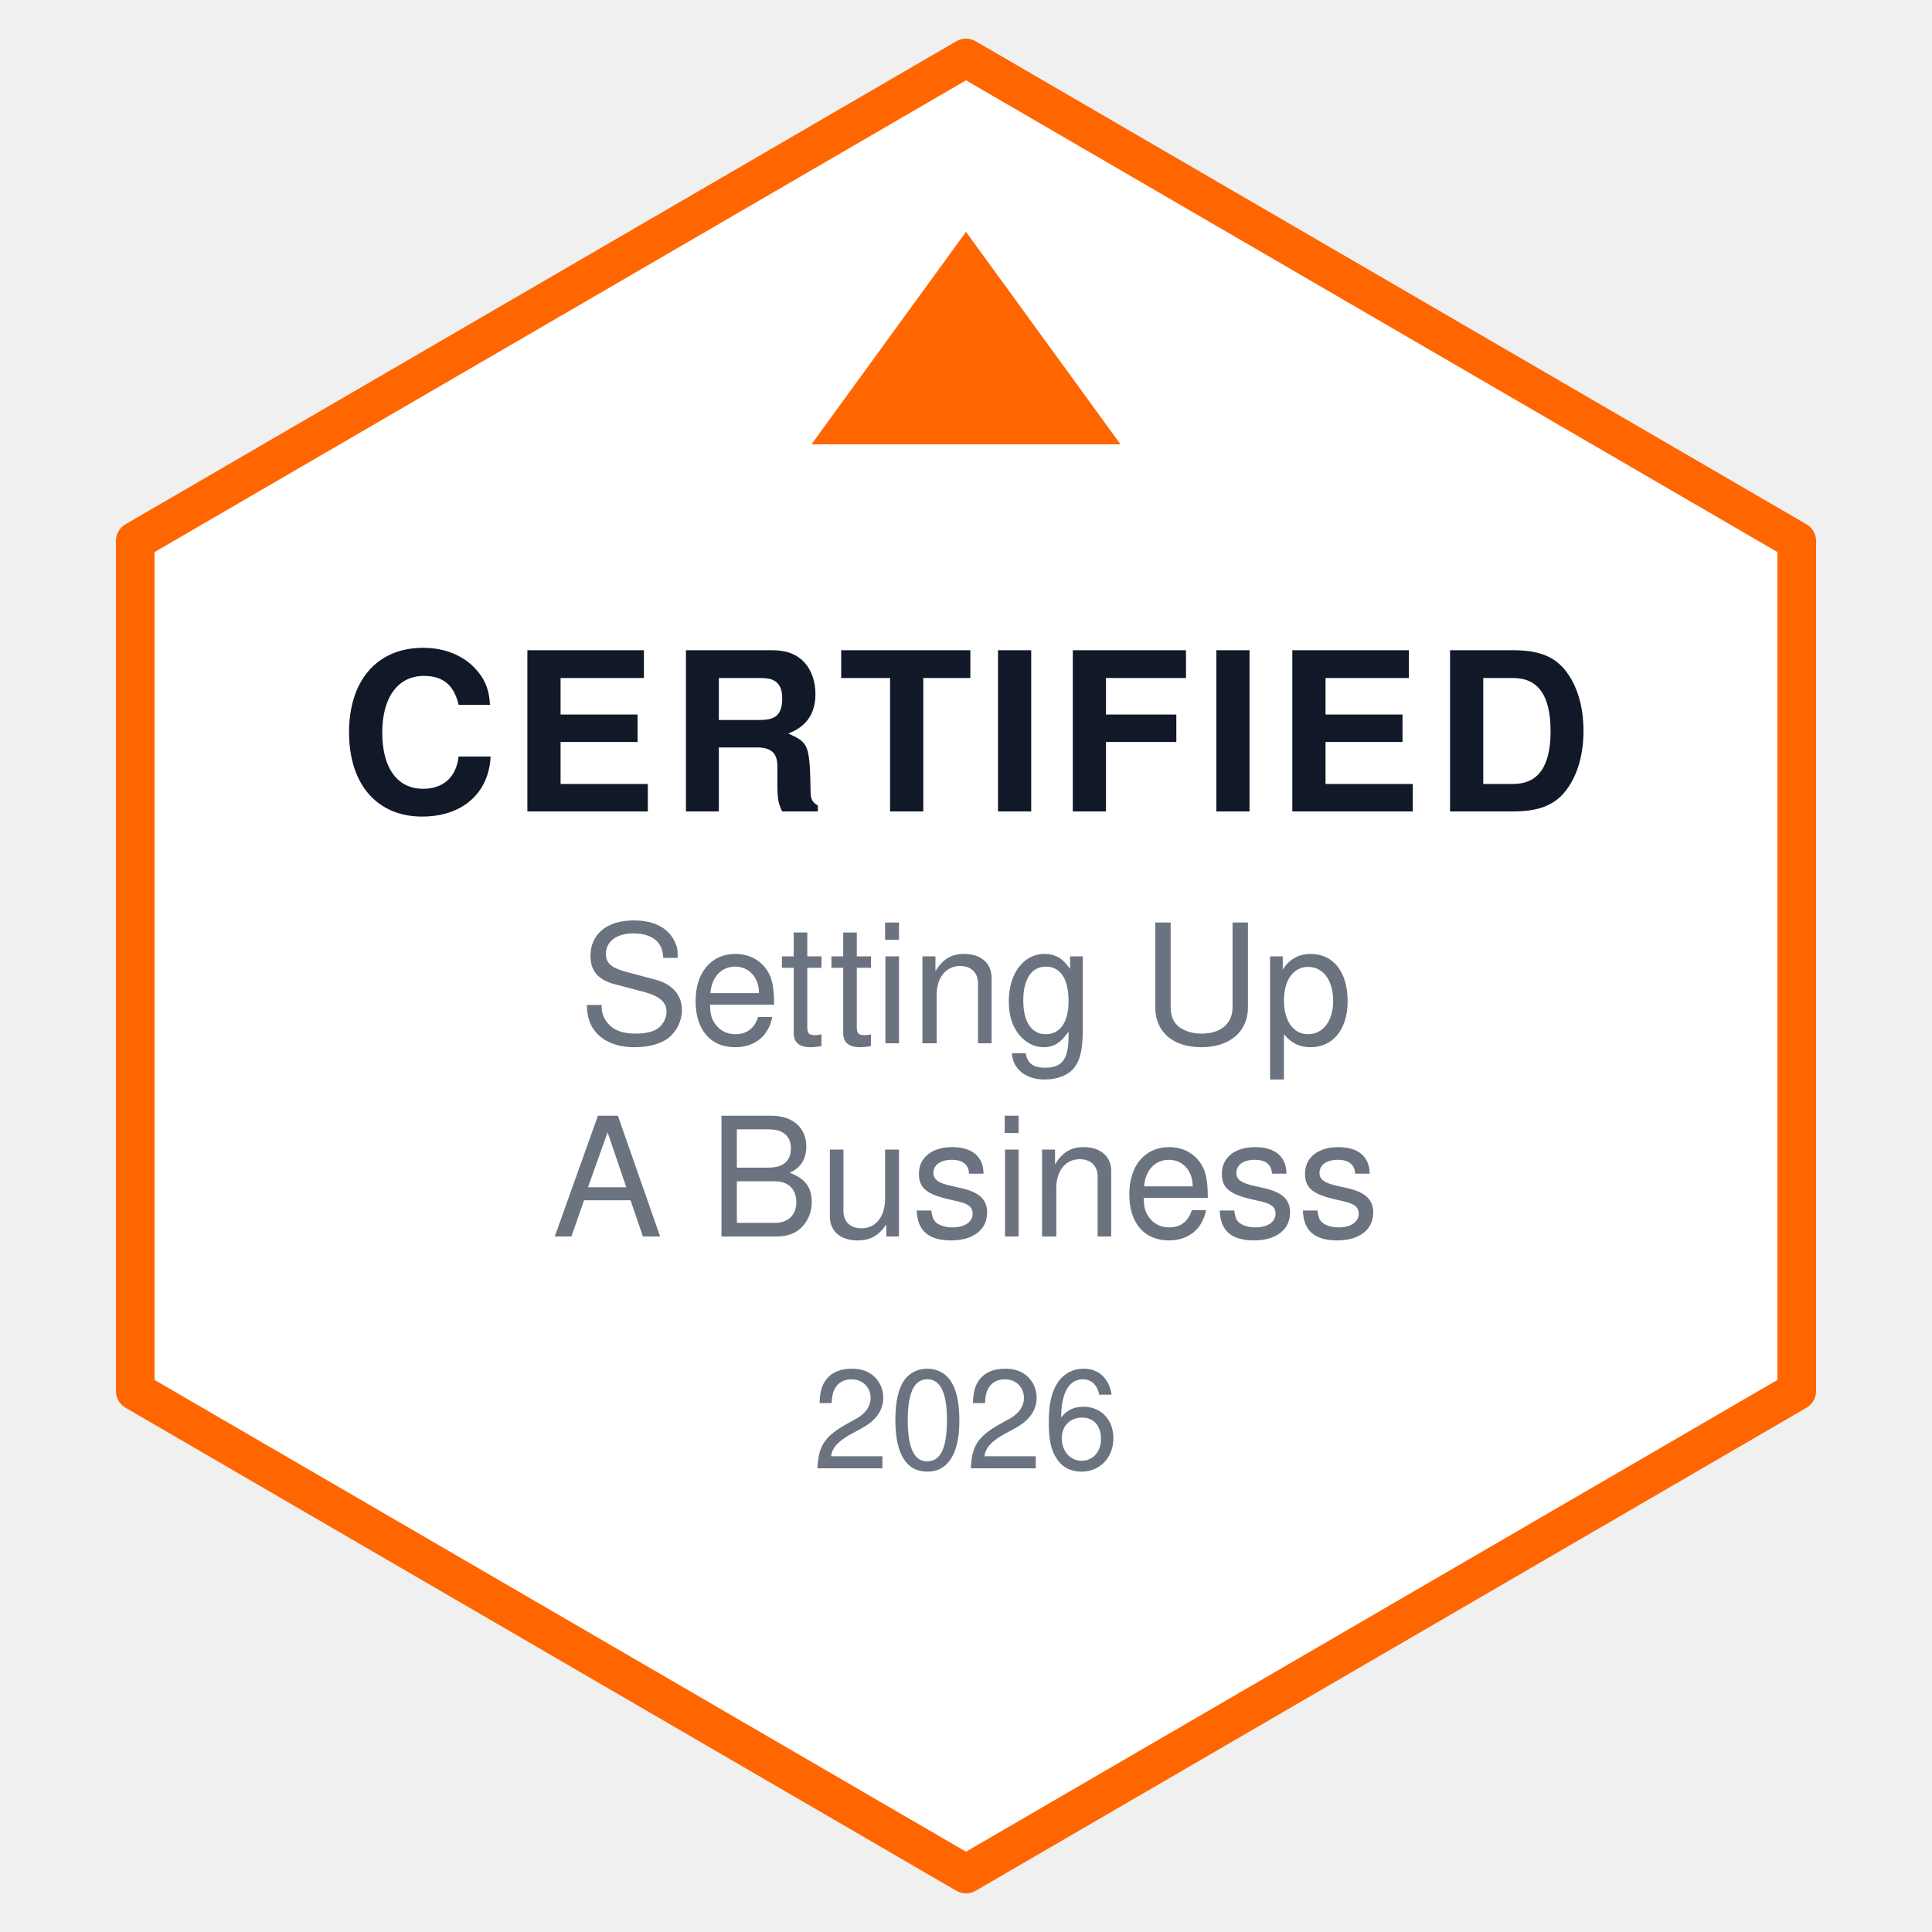
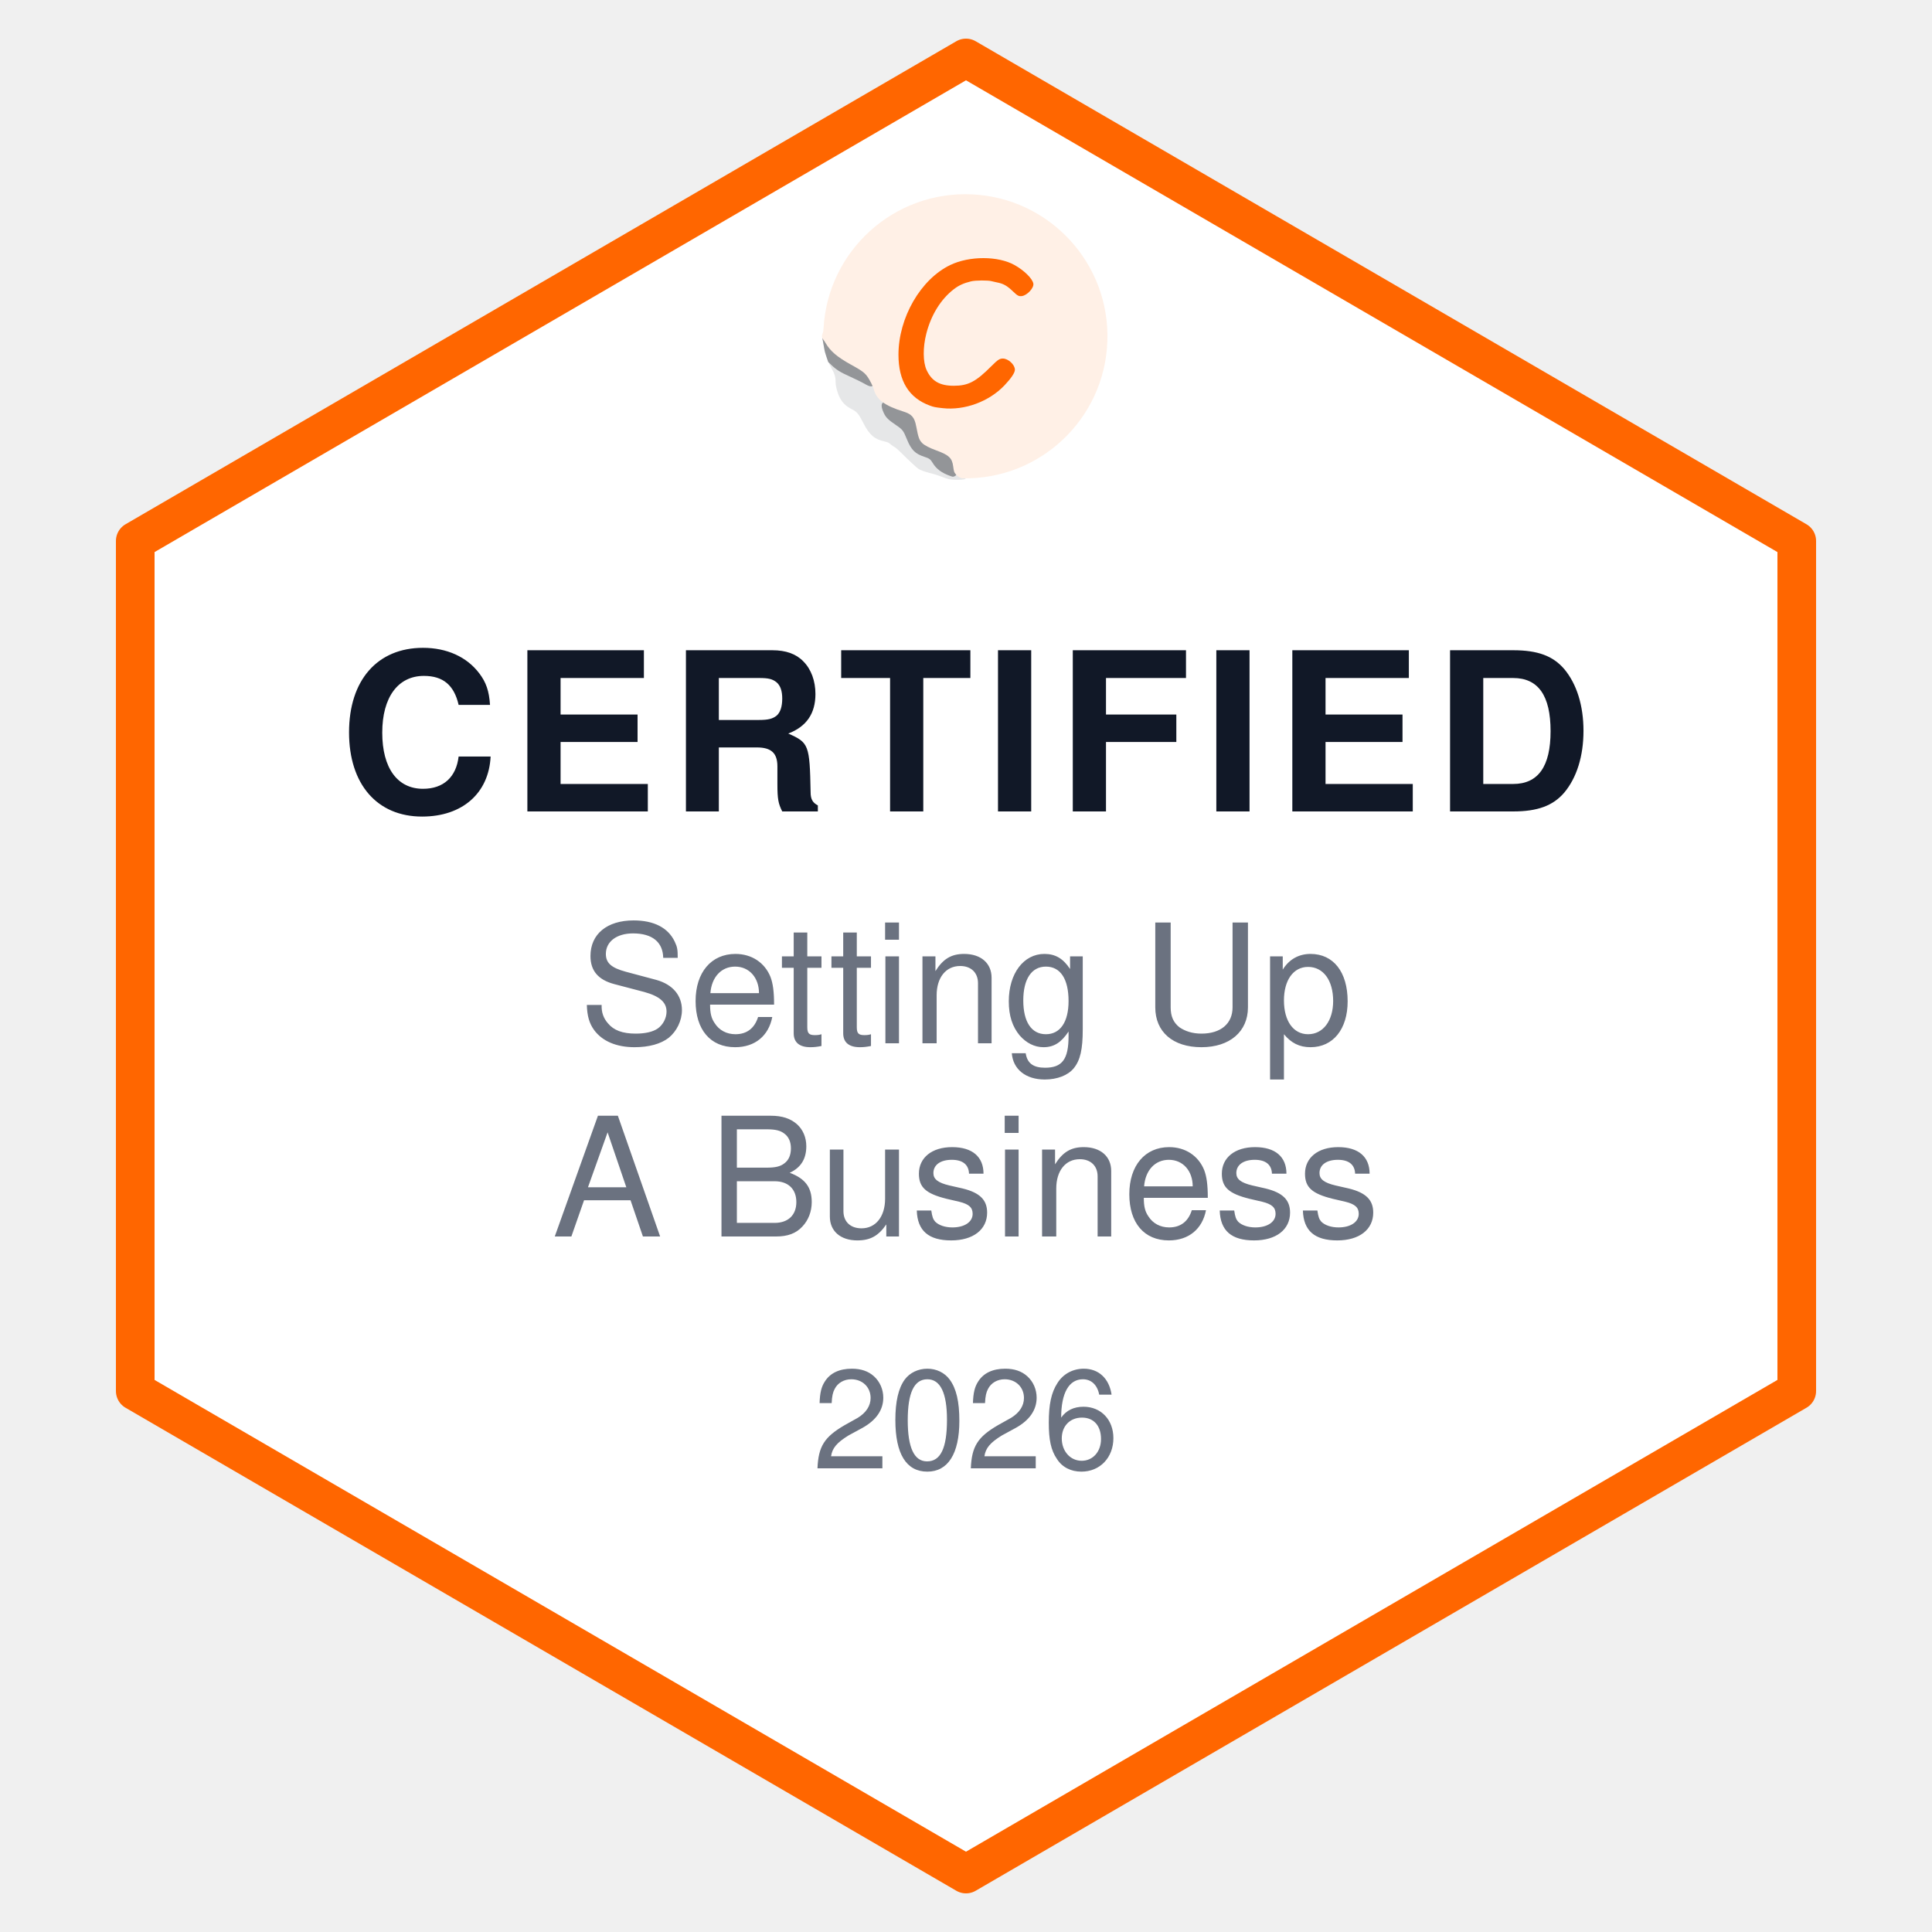
<svg xmlns="http://www.w3.org/2000/svg" viewBox="0 0 500 500" width="500" height="500">
  <g transform="scale(5)" font-family="Helvetica, Arial, sans-serif">
    <path d="M50 3 L93 28 L93 72 L50 97 L7 72 L7 28 Z" fill="#FFFFFF" stroke="#FF6600" stroke-width="2" stroke-linejoin="round" />
-     <path d="M50 12 L58 23 L42 23 Z" fill="#FF6600" />
+     <g transform="translate(31.2336 -1.1916) scale(0.074766)">
+       <path fill="#E6E7E8" d="M239.12 347.64 C237.88 347.32 236.14 346.75 235.24 346.39 C232.55 345.28 228.75 344.08 225.38 343.25 C222.68 342.59 219.50 341.40 218.12 340.55 C216.93 339.80 211.22 334.50 206.38 329.64 C204.18 327.43 202.43 325.90 201.69 325.52 C201.04 325.19 199.93 324.43 199.22 323.83 C197.58 322.43 196.82 322.04 194.92 321.64 C187.82 320.16 184.16 317.06 180.11 309.14 C176.66 302.39 175.55 301.04 171.96 299.23 C167.98 297.23 165.49 294.84 163.65 291.25 C161.98 288.00 160.75 283.48 160.75 280.57 C160.74 277.00 160.01 274.50 157.93 270.98 C156.19 268.04 153.95 262.41 153.31 259.38 C152.88 257.35 152.30 254.24 152.03 252.50 C151.89 251.61 151.70 250.62 151.61 250.31 C151.10 248.61 153.55 250.40 154.98 252.77 C158.55 258.69 162.54 262.10 172.12 267.38 C181.63 272.62 183.10 273.96 186.56 280.54 C187.33 282.00 188.13 283.88 188.35 284.72 C188.81 286.51 189.37 287.67 191.06 290.31 C193.34 293.88 197.56 296.21 207.99 299.66 C214.44 301.80 216.56 304.14 217.76 310.50 C219.91 321.85 220.85 322.98 231.17 326.75 C240.09 330.00 242.64 332.43 243.38 338.41 C243.98 343.21 245.57 345.32 249.03 345.87 C250.03 346.03 250.88 346.79 250.67 347.34 C250.34 348.20 242.09 348.42 239.12 347.64 Z" />
+       <path fill="#939598" d="M239.88 345.36 C234.18 343.34 230.39 340.51 227.99 336.50 C226.45 333.92 225.64 333.31 222.38 332.25 C215.79 330.12 213.11 327.46 210.10 320.06 C207.65 314.03 207.10 313.30 202.62 310.27 C197.10 306.54 195.48 304.93 194.00 301.66 C192.36 298.06 192.17 295.74 193.42 294.76 C194.33 294.04 194.67 294.10 197.15 295.41 C199.37 296.58 203.12 298.05 207.99 299.66 C214.44 301.80 216.56 304.14 217.76 310.50 C219.91 321.85 220.85 322.98 231.17 326.75 C240.07 329.99 242.64 332.44 243.38 338.35 C243.57 339.94 243.91 341.64 244.12 342.14 C244.86 343.92 244.43 345.16 242.85 345.76 C241.99 346.09 241.88 346.07 239.88 345.36 Z M181.88 282.24 C179.21 280.71 174.21 278.22 170.38 276.51 C164.03 273.68 161.21 271.90 157.62 268.47 L155.62 266.55 L154.45 263.09 C153.81 261.18 153.21 259.18 153.12 258.62 C153.04 258.07 152.81 256.84 152.62 255.88 C152.44 254.91 152.17 253.39 152.03 252.50 C151.89 251.61 151.70 250.62 151.61 250.31 C151.10 248.61 153.55 250.40 154.98 252.77 C158.55 258.69 162.54 262.10 172.12 267.38 C181.20 272.38 183.36 274.26 185.97 279.43 C187.93 283.33 186.04 284.62 181.88 282.24 Z" />
+       <path fill="#FFF0E6" d="M248.14 347.09 C245.94 346.41 243.61 344.43 242.84 342.57 C242.64 342.11 242.32 340.44 242.13 338.85 C241.41 333.04 239.18 330.93 230.38 327.73 C225.72 326.04 222.27 324.24 220.75 322.73 C218.61 320.58 218.02 318.96 216.51 311.00 C215.36 304.90 213.44 302.66 207.88 300.92 C194.54 296.74 188.98 292.55 187.11 285.26 C186.89 284.40 186.08 282.50 185.31 281.04 C181.92 274.58 180.82 273.58 171.38 268.38 C161.84 263.12 157.09 259.07 153.78 253.38 C153.30 252.55 152.66 251.59 152.35 251.25 C151.16 249.93 150.97 248.46 151.76 246.67 C152.10 245.88 152.30 244.76 152.39 243.08 A98.35 98.35 0 1 1 248.14 347.06 Z" />
+       <path fill="#FF6600" d="M234.75 298.49 C229.53 297.90 228.69 297.73 225.98 296.73 C211.46 291.41 204.25 279.71 204.25 261.50 C204.25 235.86 219.66 209.20 240.14 199.39 C253.43 193.02 273.21 193.05 284.62 199.43 C291.31 203.18 297.05 208.85 297.63 212.30 C298.13 215.24 293.38 220.40 289.71 220.90 C287.63 221.19 286.67 220.70 283.77 217.91 C279.36 213.66 276.88 212.27 272.12 211.38 C271.02 211.18 269.51 210.83 268.75 210.61 C266.36 209.90 257.53 209.96 254.50 210.71 C249.43 211.95 246.08 213.47 242.68 216.07 C233.65 222.97 226.86 233.90 223.54 246.88 C221.08 256.50 221.16 266.60 223.74 272.16 C227.27 279.78 232.85 283.00 242.52 283.00 C252.53 283.00 257.84 280.22 268.65 269.34 C272.97 265.01 274.25 264.16 276.50 264.15 C280.23 264.14 284.86 268.42 284.85 271.88 C284.84 274.00 282.36 277.73 277.68 282.67 C266.95 293.98 249.98 300.23 234.75 298.49 Z" />
+     </g>
    <text x="50" y="42" text-anchor="middle" fill="#111827" font-size="11.43" font-weight="700" letter-spacing="0.57">CERTIFIED</text>
    <text x="50" y="54" text-anchor="middle" fill="#6B7280" font-size="8.57" font-weight="500">Setting Up</text>
    <text x="50" y="64" text-anchor="middle" fill="#6B7280" font-size="8.57" font-weight="500">A Business</text>
    <text x="50" y="76" text-anchor="middle" fill="#6B7280" font-size="7.14" font-weight="500">2026</text>
  </g>
</svg>
